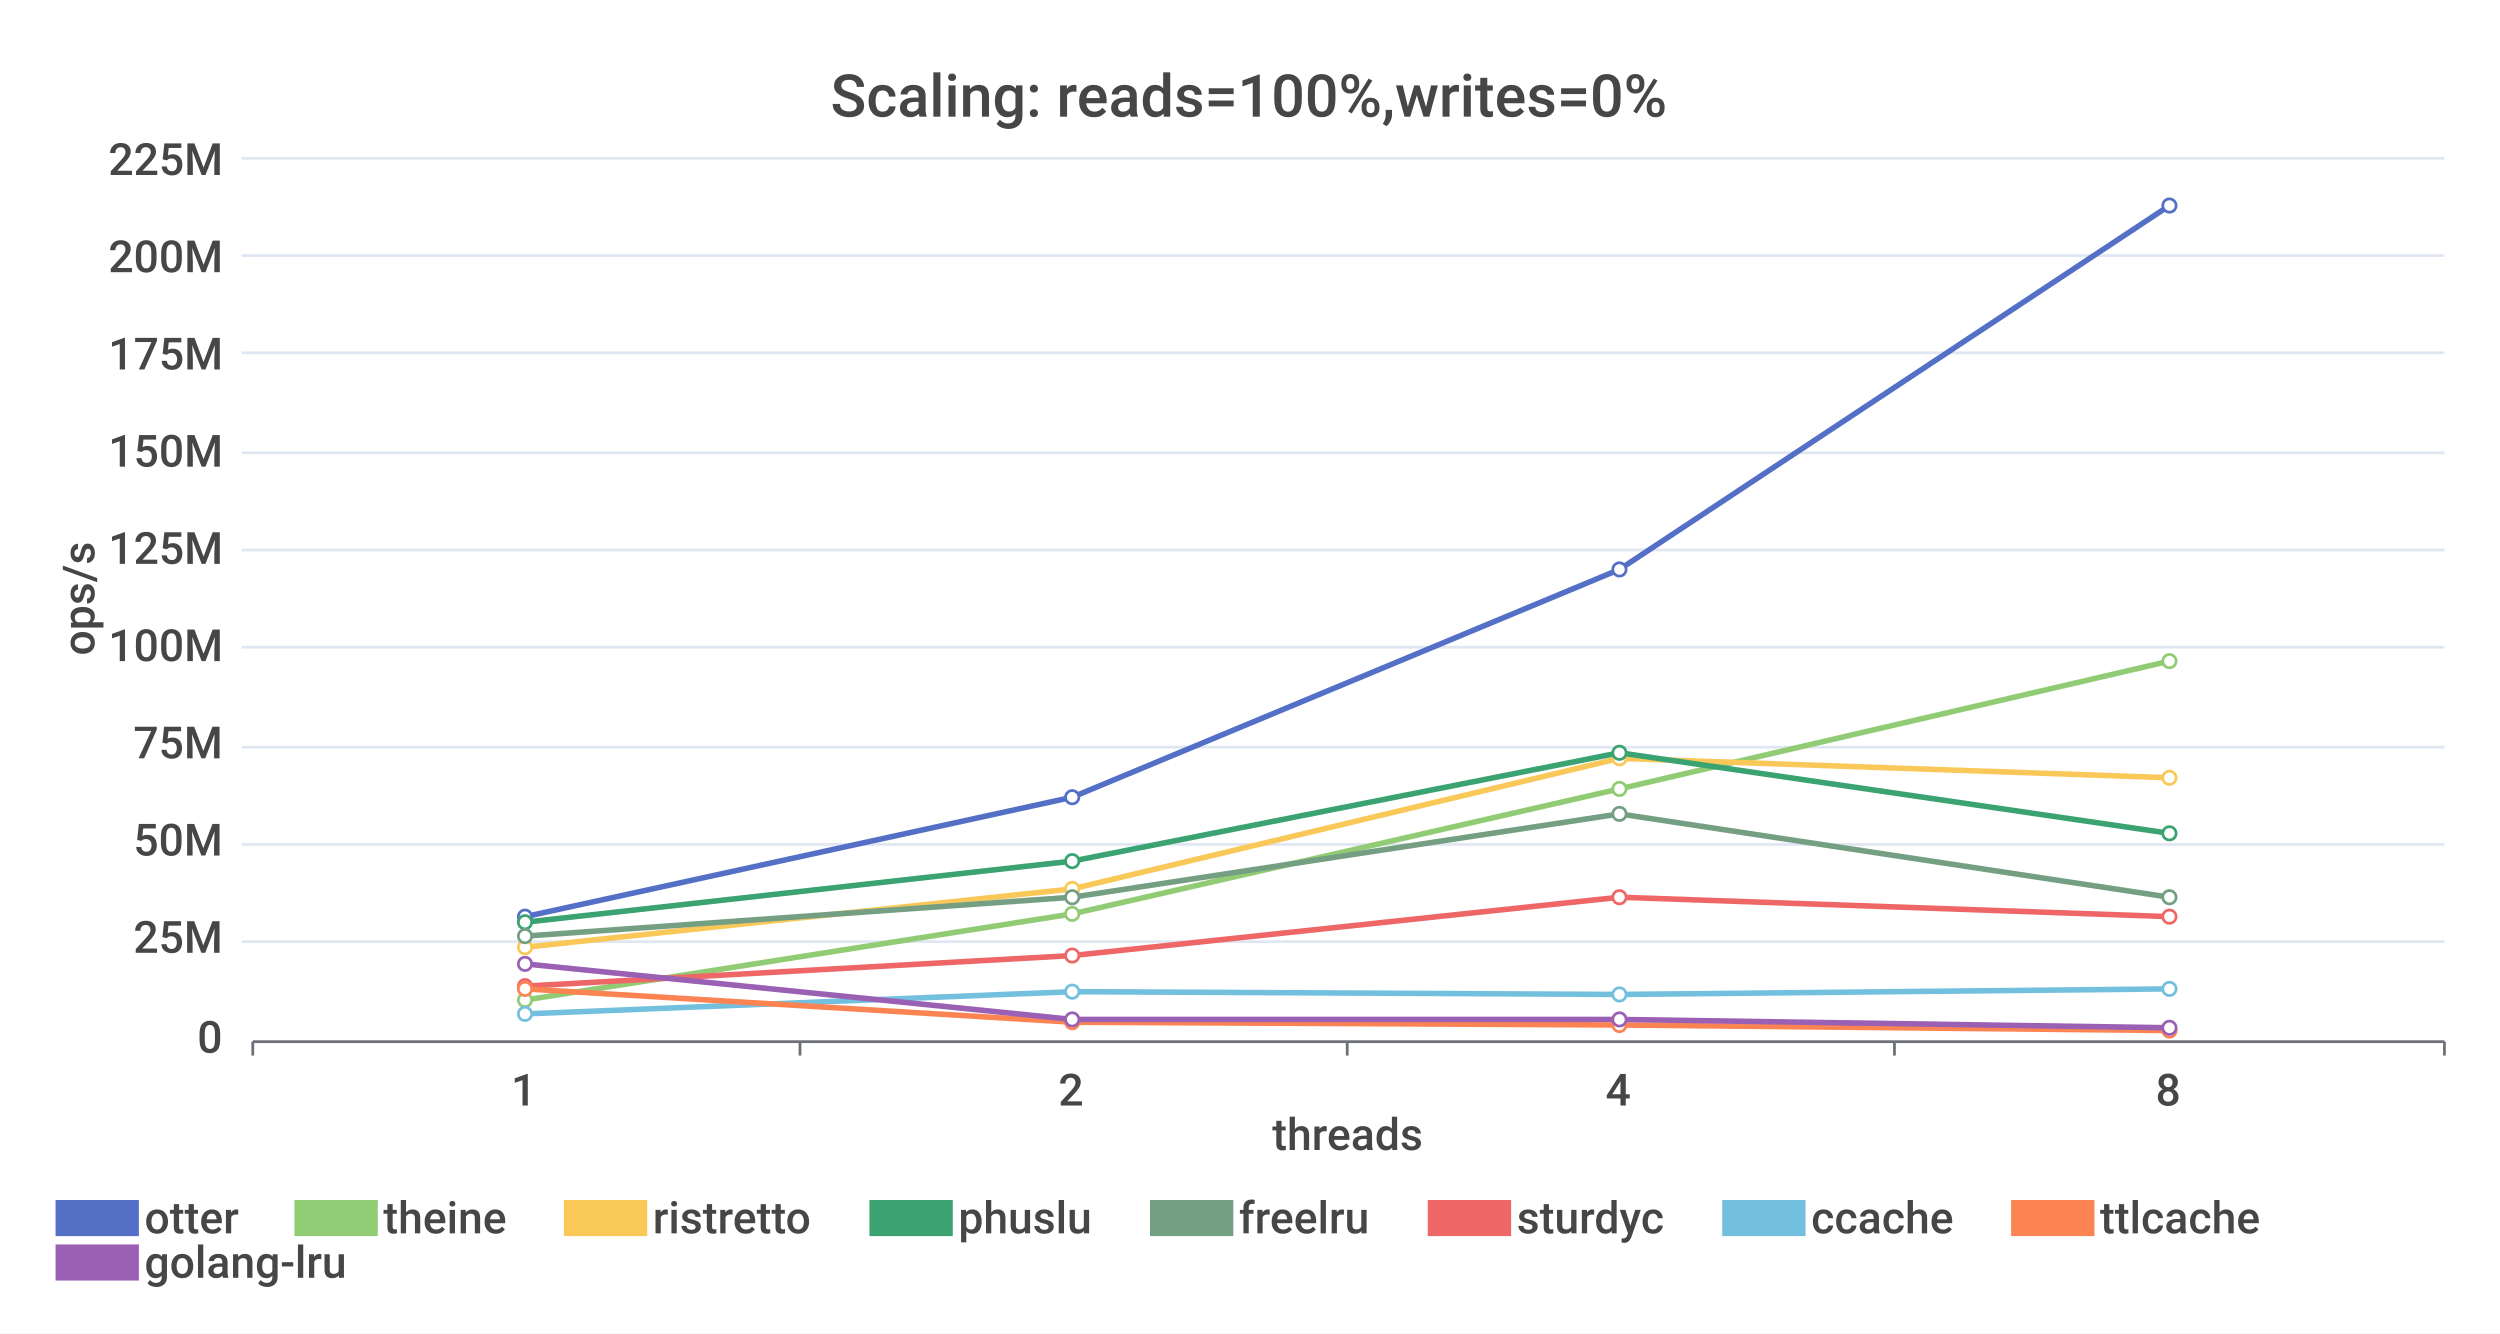
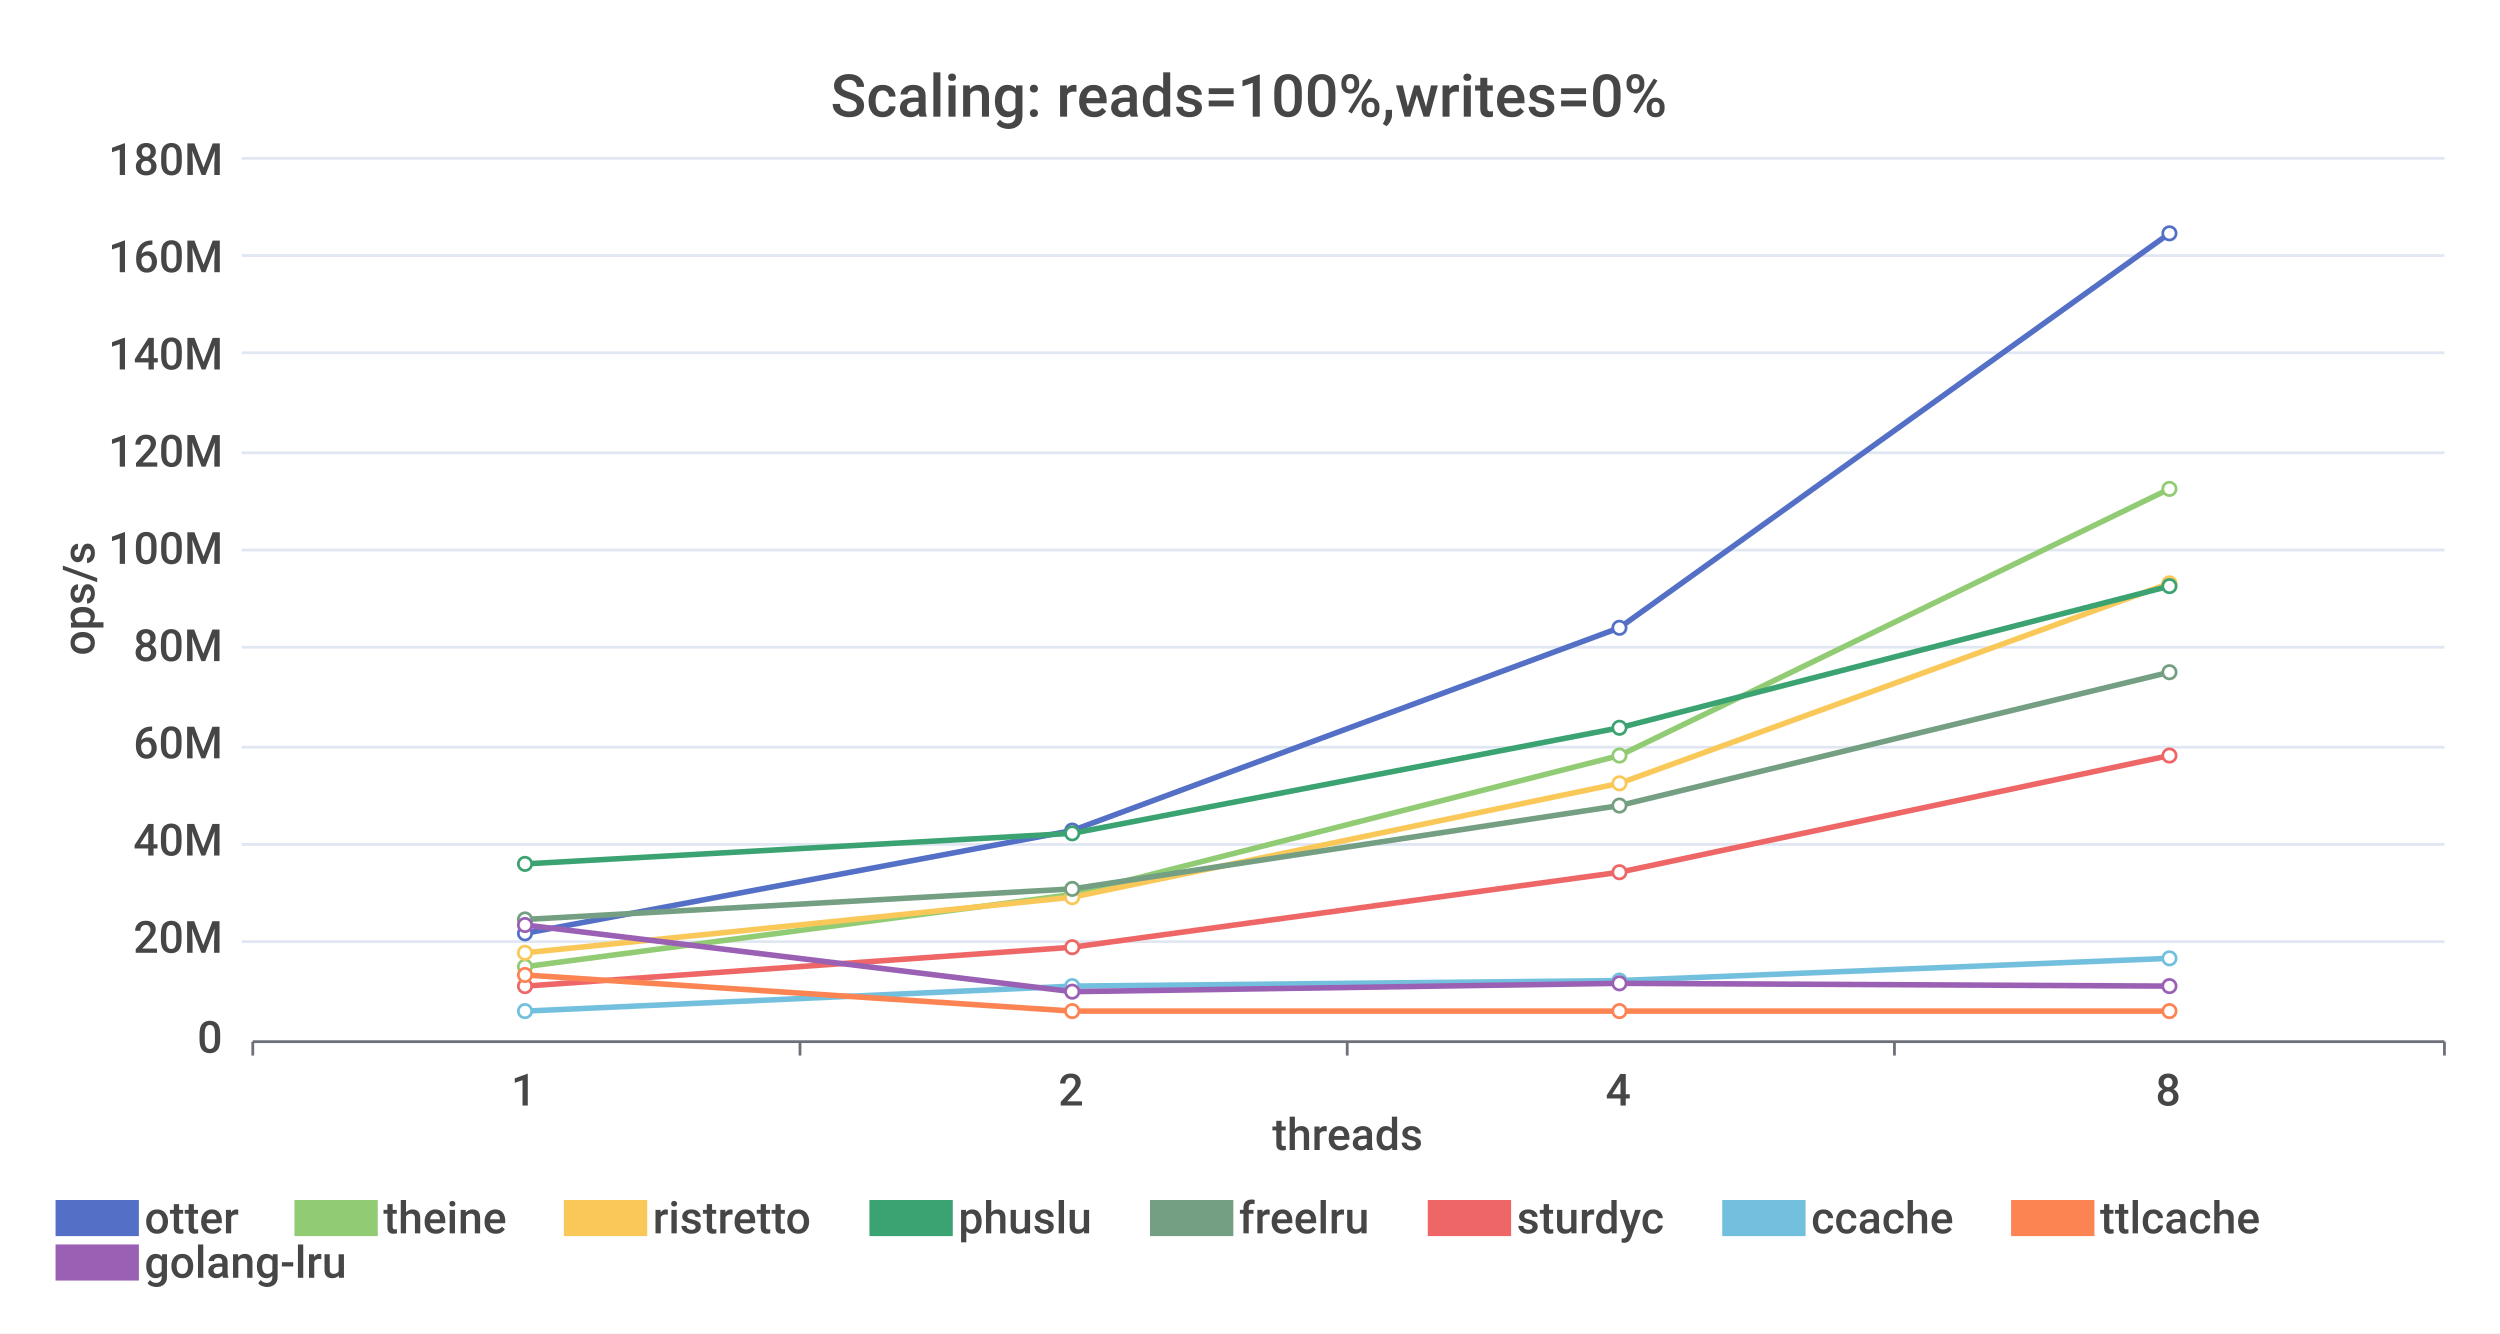
<svg xmlns="http://www.w3.org/2000/svg" viewBox="0 0 900 480">
  <path d="M 0 0 L 900 0 L 900 480 L 0 480 L 0 0" style="stroke:none;fill:white" />
  <text x="299" y="42" style="stroke:none;fill:rgb(70,70,70);font-size:21.3px;font-family:'Roboto Medium',sans-serif">Scaling: reads=100%,writes=0%</text>
  <path d="M 20 432 L 50 432 L 50 445 L 20 445 L 20 432" style="stroke:none;fill:rgb(84,112,198)" />
  <text x="52" y="444" style="stroke:none;fill:rgb(70,70,70);font-size:16px;font-family:'Roboto Medium',sans-serif">otter</text>
  <path d="M 106 432 L 136 432 L 136 445 L 106 445 L 106 432" style="stroke:none;fill:rgb(145,204,117)" />
  <text x="138" y="444" style="stroke:none;fill:rgb(70,70,70);font-size:16px;font-family:'Roboto Medium',sans-serif">theine</text>
  <path d="M 203 432 L 233 432 L 233 445 L 203 445 L 203 432" style="stroke:none;fill:rgb(250,200,88)" />
  <text x="235" y="444" style="stroke:none;fill:rgb(70,70,70);font-size:16px;font-family:'Roboto Medium',sans-serif">ristretto</text>
  <path d="M 313 432 L 343 432 L 343 445 L 313 445 L 313 432" style="stroke:none;fill:rgb(59,162,114)" />
  <text x="345" y="444" style="stroke:none;fill:rgb(70,70,70);font-size:16px;font-family:'Roboto Medium',sans-serif">phuslu</text>
  <path d="M 414 432 L 444 432 L 444 445 L 414 445 L 414 432" style="stroke:none;fill:rgb(116,159,131)" />
  <text x="446" y="444" style="stroke:none;fill:rgb(70,70,70);font-size:16px;font-family:'Roboto Medium',sans-serif">freelru</text>
  <path d="M 514 432 L 544 432 L 544 445 L 514 445 L 514 432" style="stroke:none;fill:rgb(238,102,102)" />
  <text x="546" y="444" style="stroke:none;fill:rgb(70,70,70);font-size:16px;font-family:'Roboto Medium',sans-serif">sturdyc</text>
  <path d="M 620 432 L 650 432 L 650 445 L 620 445 L 620 432" style="stroke:none;fill:rgb(115,192,222)" />
  <text x="652" y="444" style="stroke:none;fill:rgb(70,70,70);font-size:16px;font-family:'Roboto Medium',sans-serif">ccache</text>
  <path d="M 724 432 L 754 432 L 754 445 L 724 445 L 724 432" style="stroke:none;fill:rgb(252,132,82)" />
  <text x="756" y="444" style="stroke:none;fill:rgb(70,70,70);font-size:16px;font-family:'Roboto Medium',sans-serif">ttlcache</text>
  <path d="M 20 448 L 50 448 L 50 461 L 20 461 L 20 448" style="stroke:none;fill:rgb(154,96,180)" />
  <text x="52" y="460" style="stroke:none;fill:rgb(70,70,70);font-size:16px;font-family:'Roboto Medium',sans-serif">golang-lru</text>
  <text x="34" y="236" style="stroke:none;fill:rgb(70,70,70);font-size:16px;font-family:'Roboto Medium',sans-serif" transform="rotate(270.00,34,236)">ops/s</text>
-   <text x="39" y="63" style="stroke:none;fill:rgb(70,70,70);font-size:16px;font-family:'Roboto Medium',sans-serif">225M</text>
-   <text x="39" y="98" style="stroke:none;fill:rgb(70,70,70);font-size:16px;font-family:'Roboto Medium',sans-serif">200M</text>
-   <text x="39" y="133" style="stroke:none;fill:rgb(70,70,70);font-size:16px;font-family:'Roboto Medium',sans-serif">175M</text>
-   <text x="39" y="168" style="stroke:none;fill:rgb(70,70,70);font-size:16px;font-family:'Roboto Medium',sans-serif">150M</text>
-   <text x="39" y="203" style="stroke:none;fill:rgb(70,70,70);font-size:16px;font-family:'Roboto Medium',sans-serif">125M</text>
-   <text x="39" y="238" style="stroke:none;fill:rgb(70,70,70);font-size:16px;font-family:'Roboto Medium',sans-serif">100M</text>
-   <text x="48" y="273" style="stroke:none;fill:rgb(70,70,70);font-size:16px;font-family:'Roboto Medium',sans-serif">75M</text>
-   <text x="48" y="308" style="stroke:none;fill:rgb(70,70,70);font-size:16px;font-family:'Roboto Medium',sans-serif">50M</text>
-   <text x="48" y="343" style="stroke:none;fill:rgb(70,70,70);font-size:16px;font-family:'Roboto Medium',sans-serif">25M</text>
+   <text x="39" y="63" style="stroke:none;fill:rgb(70,70,70);font-size:16px;font-family:'Roboto Medium',sans-serif">180M</text>
+   <text x="39" y="98" style="stroke:none;fill:rgb(70,70,70);font-size:16px;font-family:'Roboto Medium',sans-serif">160M</text>
+   <text x="39" y="133" style="stroke:none;fill:rgb(70,70,70);font-size:16px;font-family:'Roboto Medium',sans-serif">140M</text>
+   <text x="39" y="168" style="stroke:none;fill:rgb(70,70,70);font-size:16px;font-family:'Roboto Medium',sans-serif">120M</text>
+   <text x="39" y="203" style="stroke:none;fill:rgb(70,70,70);font-size:16px;font-family:'Roboto Medium',sans-serif">100M</text>
+   <text x="48" y="238" style="stroke:none;fill:rgb(70,70,70);font-size:16px;font-family:'Roboto Medium',sans-serif">80M</text>
+   <text x="48" y="273" style="stroke:none;fill:rgb(70,70,70);font-size:16px;font-family:'Roboto Medium',sans-serif">60M</text>
+   <text x="48" y="308" style="stroke:none;fill:rgb(70,70,70);font-size:16px;font-family:'Roboto Medium',sans-serif">40M</text>
+   <text x="48" y="343" style="stroke:none;fill:rgb(70,70,70);font-size:16px;font-family:'Roboto Medium',sans-serif">20M</text>
  <text x="71" y="379" style="stroke:none;fill:rgb(70,70,70);font-size:16px;font-family:'Roboto Medium',sans-serif">0</text>
  <path d="M 87 57 L 880 57" style="stroke-width:1;stroke:rgb(224,230,242);fill:none" />
  <path d="M 87 92 L 880 92" style="stroke-width:1;stroke:rgb(224,230,242);fill:none" />
  <path d="M 87 127 L 880 127" style="stroke-width:1;stroke:rgb(224,230,242);fill:none" />
  <path d="M 87 163 L 880 163" style="stroke-width:1;stroke:rgb(224,230,242);fill:none" />
  <path d="M 87 198 L 880 198" style="stroke-width:1;stroke:rgb(224,230,242);fill:none" />
  <path d="M 87 233 L 880 233" style="stroke-width:1;stroke:rgb(224,230,242);fill:none" />
  <path d="M 87 269 L 880 269" style="stroke-width:1;stroke:rgb(224,230,242);fill:none" />
  <path d="M 87 304 L 880 304" style="stroke-width:1;stroke:rgb(224,230,242);fill:none" />
  <path d="M 87 339 L 880 339" style="stroke-width:1;stroke:rgb(224,230,242);fill:none" />
  <text x="458" y="414" style="stroke:none;fill:rgb(70,70,70);font-size:16px;font-family:'Roboto Medium',sans-serif">threads</text>
  <path d="M 91 375 L 880 375" style="stroke-width:1;stroke:rgb(110,112,121);fill:none" />
  <path d="M 91 380 L 91 375" style="stroke-width:1;stroke:rgb(110,112,121);fill:none" />
  <path d="M 288 380 L 288 375" style="stroke-width:1;stroke:rgb(110,112,121);fill:none" />
  <path d="M 485 380 L 485 375" style="stroke-width:1;stroke:rgb(110,112,121);fill:none" />
  <path d="M 682 380 L 682 375" style="stroke-width:1;stroke:rgb(110,112,121);fill:none" />
  <path d="M 880 380 L 880 375" style="stroke-width:1;stroke:rgb(110,112,121);fill:none" />
  <text x="184" y="398" style="stroke:none;fill:rgb(70,70,70);font-size:16px;font-family:'Roboto Medium',sans-serif">1</text>
  <text x="381" y="398" style="stroke:none;fill:rgb(70,70,70);font-size:16px;font-family:'Roboto Medium',sans-serif">2</text>
  <text x="578" y="398" style="stroke:none;fill:rgb(70,70,70);font-size:16px;font-family:'Roboto Medium',sans-serif">4</text>
  <text x="776" y="398" style="stroke:none;fill:rgb(70,70,70);font-size:16px;font-family:'Roboto Medium',sans-serif">8</text>
-   <path d="M 189 330 L 386 287 L 583 205 L 781 74" style="stroke-width:2;stroke:rgb(84,112,198);fill:none" />
-   <circle cx="189" cy="330" r="2.4" style="stroke-width:1;stroke:rgb(84,112,198);fill:white" />
-   <circle cx="386" cy="287" r="2.4" style="stroke-width:1;stroke:rgb(84,112,198);fill:white" />
-   <circle cx="583" cy="205" r="2.4" style="stroke-width:1;stroke:rgb(84,112,198);fill:white" />
-   <circle cx="781" cy="74" r="2.4" style="stroke-width:1;stroke:rgb(84,112,198);fill:white" />
-   <path d="M 189 360 L 386 329 L 583 284 L 781 238" style="stroke-width:2;stroke:rgb(145,204,117);fill:none" />
-   <circle cx="189" cy="360" r="2.4" style="stroke-width:1;stroke:rgb(145,204,117);fill:white" />
-   <circle cx="386" cy="329" r="2.4" style="stroke-width:1;stroke:rgb(145,204,117);fill:white" />
-   <circle cx="583" cy="284" r="2.4" style="stroke-width:1;stroke:rgb(145,204,117);fill:white" />
-   <circle cx="781" cy="238" r="2.4" style="stroke-width:1;stroke:rgb(145,204,117);fill:white" />
-   <path d="M 189 341 L 386 320 L 583 273 L 781 280" style="stroke-width:2;stroke:rgb(250,200,88);fill:none" />
-   <circle cx="189" cy="341" r="2.4" style="stroke-width:1;stroke:rgb(250,200,88);fill:white" />
-   <circle cx="386" cy="320" r="2.4" style="stroke-width:1;stroke:rgb(250,200,88);fill:white" />
-   <circle cx="583" cy="273" r="2.4" style="stroke-width:1;stroke:rgb(250,200,88);fill:white" />
-   <circle cx="781" cy="280" r="2.4" style="stroke-width:1;stroke:rgb(250,200,88);fill:white" />
-   <path d="M 189 332 L 386 310 L 583 271 L 781 300" style="stroke-width:2;stroke:rgb(59,162,114);fill:none" />
-   <circle cx="189" cy="332" r="2.4" style="stroke-width:1;stroke:rgb(59,162,114);fill:white" />
-   <circle cx="386" cy="310" r="2.4" style="stroke-width:1;stroke:rgb(59,162,114);fill:white" />
-   <circle cx="583" cy="271" r="2.4" style="stroke-width:1;stroke:rgb(59,162,114);fill:white" />
-   <circle cx="781" cy="300" r="2.4" style="stroke-width:1;stroke:rgb(59,162,114);fill:white" />
-   <path d="M 189 337 L 386 323 L 583 293 L 781 323" style="stroke-width:2;stroke:rgb(116,159,131);fill:none" />
-   <circle cx="189" cy="337" r="2.4" style="stroke-width:1;stroke:rgb(116,159,131);fill:white" />
-   <circle cx="386" cy="323" r="2.4" style="stroke-width:1;stroke:rgb(116,159,131);fill:white" />
-   <circle cx="583" cy="293" r="2.4" style="stroke-width:1;stroke:rgb(116,159,131);fill:white" />
-   <circle cx="781" cy="323" r="2.4" style="stroke-width:1;stroke:rgb(116,159,131);fill:white" />
-   <path d="M 189 355 L 386 344 L 583 323 L 781 330" style="stroke-width:2;stroke:rgb(238,102,102);fill:none" />
+   <path d="M 189 336 L 386 299 L 583 226 L 781 84" style="stroke-width:2;stroke:rgb(84,112,198);fill:none" />
+   <circle cx="189" cy="336" r="2.4" style="stroke-width:1;stroke:rgb(84,112,198);fill:white" />
+   <circle cx="386" cy="299" r="2.4" style="stroke-width:1;stroke:rgb(84,112,198);fill:white" />
+   <circle cx="583" cy="226" r="2.4" style="stroke-width:1;stroke:rgb(84,112,198);fill:white" />
+   <circle cx="781" cy="84" r="2.4" style="stroke-width:1;stroke:rgb(84,112,198);fill:white" />
+   <path d="M 189 348 L 386 322 L 583 272 L 781 176" style="stroke-width:2;stroke:rgb(145,204,117);fill:none" />
+   <circle cx="189" cy="348" r="2.4" style="stroke-width:1;stroke:rgb(145,204,117);fill:white" />
+   <circle cx="386" cy="322" r="2.4" style="stroke-width:1;stroke:rgb(145,204,117);fill:white" />
+   <circle cx="583" cy="272" r="2.4" style="stroke-width:1;stroke:rgb(145,204,117);fill:white" />
+   <circle cx="781" cy="176" r="2.4" style="stroke-width:1;stroke:rgb(145,204,117);fill:white" />
+   <path d="M 189 343 L 386 323 L 583 282 L 781 210" style="stroke-width:2;stroke:rgb(250,200,88);fill:none" />
+   <circle cx="189" cy="343" r="2.4" style="stroke-width:1;stroke:rgb(250,200,88);fill:white" />
+   <circle cx="386" cy="323" r="2.4" style="stroke-width:1;stroke:rgb(250,200,88);fill:white" />
+   <circle cx="583" cy="282" r="2.4" style="stroke-width:1;stroke:rgb(250,200,88);fill:white" />
+   <circle cx="781" cy="210" r="2.4" style="stroke-width:1;stroke:rgb(250,200,88);fill:white" />
+   <path d="M 189 311 L 386 300 L 583 262 L 781 211" style="stroke-width:2;stroke:rgb(59,162,114);fill:none" />
+   <circle cx="189" cy="311" r="2.4" style="stroke-width:1;stroke:rgb(59,162,114);fill:white" />
+   <circle cx="386" cy="300" r="2.4" style="stroke-width:1;stroke:rgb(59,162,114);fill:white" />
+   <circle cx="583" cy="262" r="2.4" style="stroke-width:1;stroke:rgb(59,162,114);fill:white" />
+   <circle cx="781" cy="211" r="2.4" style="stroke-width:1;stroke:rgb(59,162,114);fill:white" />
+   <path d="M 189 331 L 386 320 L 583 290 L 781 242" style="stroke-width:2;stroke:rgb(116,159,131);fill:none" />
+   <circle cx="189" cy="331" r="2.4" style="stroke-width:1;stroke:rgb(116,159,131);fill:white" />
+   <circle cx="386" cy="320" r="2.4" style="stroke-width:1;stroke:rgb(116,159,131);fill:white" />
+   <circle cx="583" cy="290" r="2.4" style="stroke-width:1;stroke:rgb(116,159,131);fill:white" />
+   <circle cx="781" cy="242" r="2.4" style="stroke-width:1;stroke:rgb(116,159,131);fill:white" />
+   <path d="M 189 355 L 386 341 L 583 314 L 781 272" style="stroke-width:2;stroke:rgb(238,102,102);fill:none" />
  <circle cx="189" cy="355" r="2.4" style="stroke-width:1;stroke:rgb(238,102,102);fill:white" />
-   <circle cx="386" cy="344" r="2.4" style="stroke-width:1;stroke:rgb(238,102,102);fill:white" />
-   <circle cx="583" cy="323" r="2.4" style="stroke-width:1;stroke:rgb(238,102,102);fill:white" />
-   <circle cx="781" cy="330" r="2.4" style="stroke-width:1;stroke:rgb(238,102,102);fill:white" />
-   <path d="M 189 365 L 386 357 L 583 358 L 781 356" style="stroke-width:2;stroke:rgb(115,192,222);fill:none" />
-   <circle cx="189" cy="365" r="2.4" style="stroke-width:1;stroke:rgb(115,192,222);fill:white" />
-   <circle cx="386" cy="357" r="2.4" style="stroke-width:1;stroke:rgb(115,192,222);fill:white" />
-   <circle cx="583" cy="358" r="2.4" style="stroke-width:1;stroke:rgb(115,192,222);fill:white" />
-   <circle cx="781" cy="356" r="2.4" style="stroke-width:1;stroke:rgb(115,192,222);fill:white" />
-   <path d="M 189 356 L 386 368 L 583 369 L 781 371" style="stroke-width:2;stroke:rgb(252,132,82);fill:none" />
-   <circle cx="189" cy="356" r="2.4" style="stroke-width:1;stroke:rgb(252,132,82);fill:white" />
-   <circle cx="386" cy="368" r="2.4" style="stroke-width:1;stroke:rgb(252,132,82);fill:white" />
-   <circle cx="583" cy="369" r="2.4" style="stroke-width:1;stroke:rgb(252,132,82);fill:white" />
-   <circle cx="781" cy="371" r="2.4" style="stroke-width:1;stroke:rgb(252,132,82);fill:white" />
-   <path d="M 189 347 L 386 367 L 583 367 L 781 370" style="stroke-width:2;stroke:rgb(154,96,180);fill:none" />
-   <circle cx="189" cy="347" r="2.4" style="stroke-width:1;stroke:rgb(154,96,180);fill:white" />
-   <circle cx="386" cy="367" r="2.4" style="stroke-width:1;stroke:rgb(154,96,180);fill:white" />
-   <circle cx="583" cy="367" r="2.4" style="stroke-width:1;stroke:rgb(154,96,180);fill:white" />
-   <circle cx="781" cy="370" r="2.4" style="stroke-width:1;stroke:rgb(154,96,180);fill:white" />
+   <circle cx="386" cy="341" r="2.4" style="stroke-width:1;stroke:rgb(238,102,102);fill:white" />
+   <circle cx="583" cy="314" r="2.4" style="stroke-width:1;stroke:rgb(238,102,102);fill:white" />
+   <circle cx="781" cy="272" r="2.4" style="stroke-width:1;stroke:rgb(238,102,102);fill:white" />
+   <path d="M 189 364 L 386 355 L 583 353 L 781 345" style="stroke-width:2;stroke:rgb(115,192,222);fill:none" />
+   <circle cx="189" cy="364" r="2.4" style="stroke-width:1;stroke:rgb(115,192,222);fill:white" />
+   <circle cx="386" cy="355" r="2.4" style="stroke-width:1;stroke:rgb(115,192,222);fill:white" />
+   <circle cx="583" cy="353" r="2.4" style="stroke-width:1;stroke:rgb(115,192,222);fill:white" />
+   <circle cx="781" cy="345" r="2.4" style="stroke-width:1;stroke:rgb(115,192,222);fill:white" />
+   <path d="M 189 351 L 386 364 L 583 364 L 781 364" style="stroke-width:2;stroke:rgb(252,132,82);fill:none" />
+   <circle cx="189" cy="351" r="2.4" style="stroke-width:1;stroke:rgb(252,132,82);fill:white" />
+   <circle cx="386" cy="364" r="2.4" style="stroke-width:1;stroke:rgb(252,132,82);fill:white" />
+   <circle cx="583" cy="364" r="2.4" style="stroke-width:1;stroke:rgb(252,132,82);fill:white" />
+   <circle cx="781" cy="364" r="2.4" style="stroke-width:1;stroke:rgb(252,132,82);fill:white" />
+   <path d="M 189 333 L 386 357 L 583 354 L 781 355" style="stroke-width:2;stroke:rgb(154,96,180);fill:none" />
+   <circle cx="189" cy="333" r="2.4" style="stroke-width:1;stroke:rgb(154,96,180);fill:white" />
+   <circle cx="386" cy="357" r="2.4" style="stroke-width:1;stroke:rgb(154,96,180);fill:white" />
+   <circle cx="583" cy="354" r="2.4" style="stroke-width:1;stroke:rgb(154,96,180);fill:white" />
+   <circle cx="781" cy="355" r="2.4" style="stroke-width:1;stroke:rgb(154,96,180);fill:white" />
</svg>
